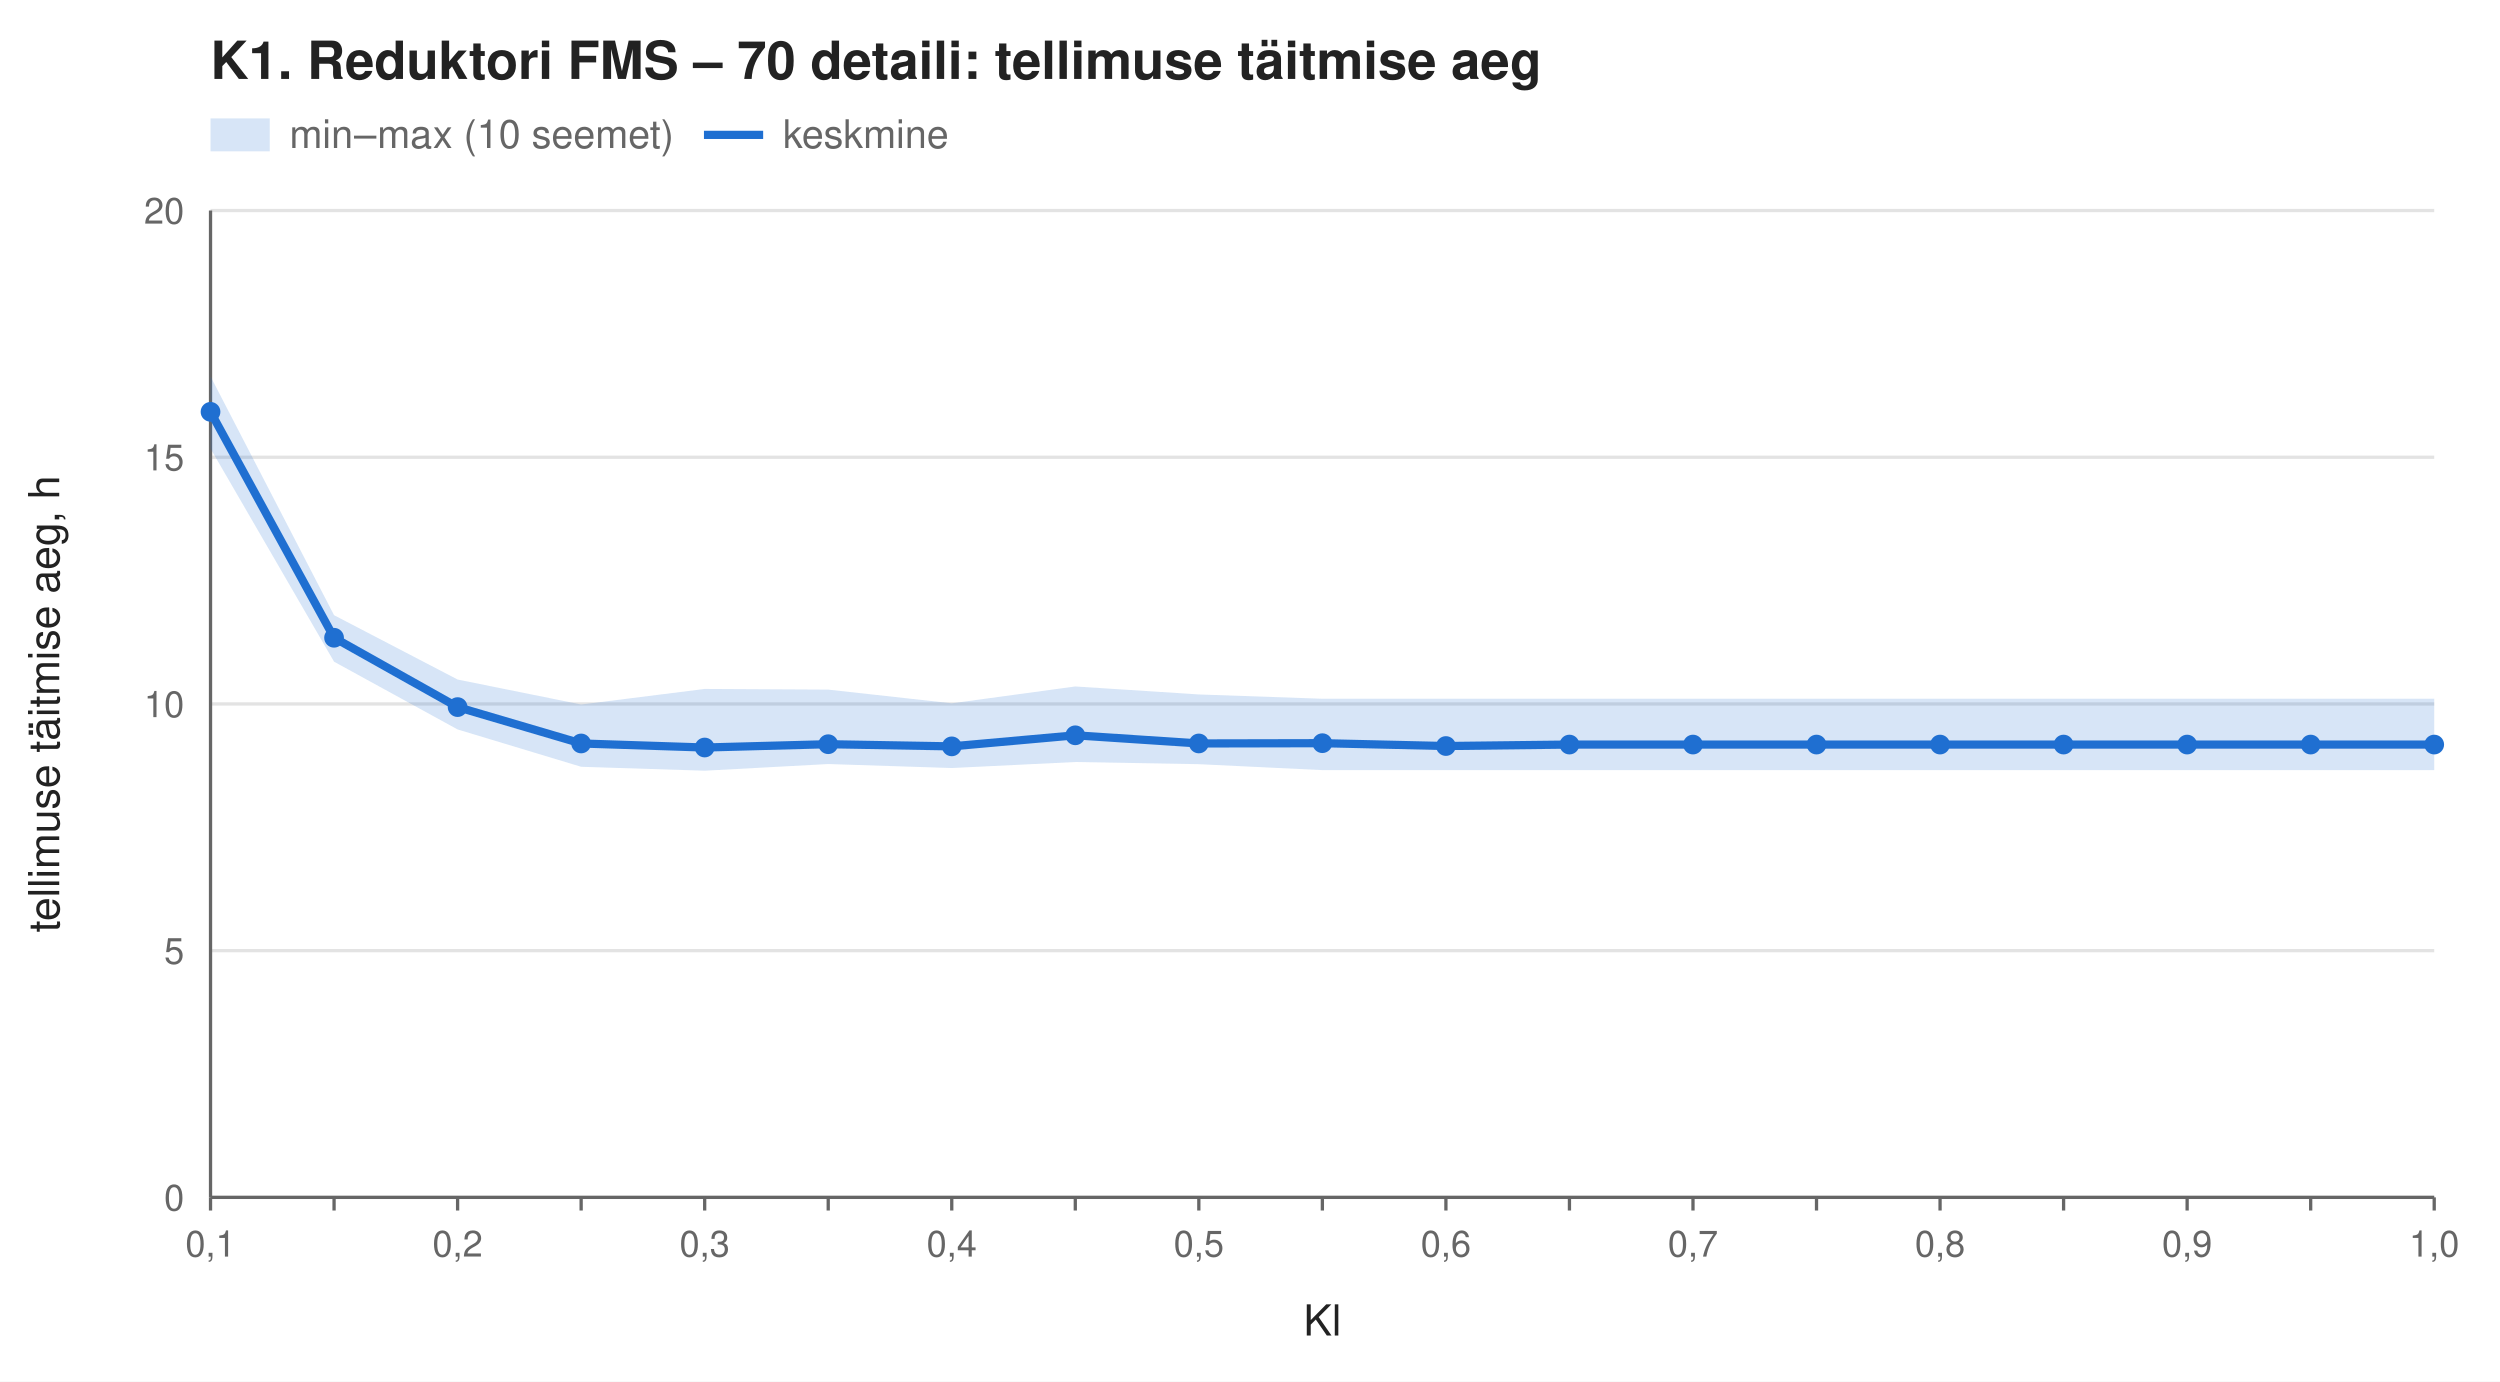
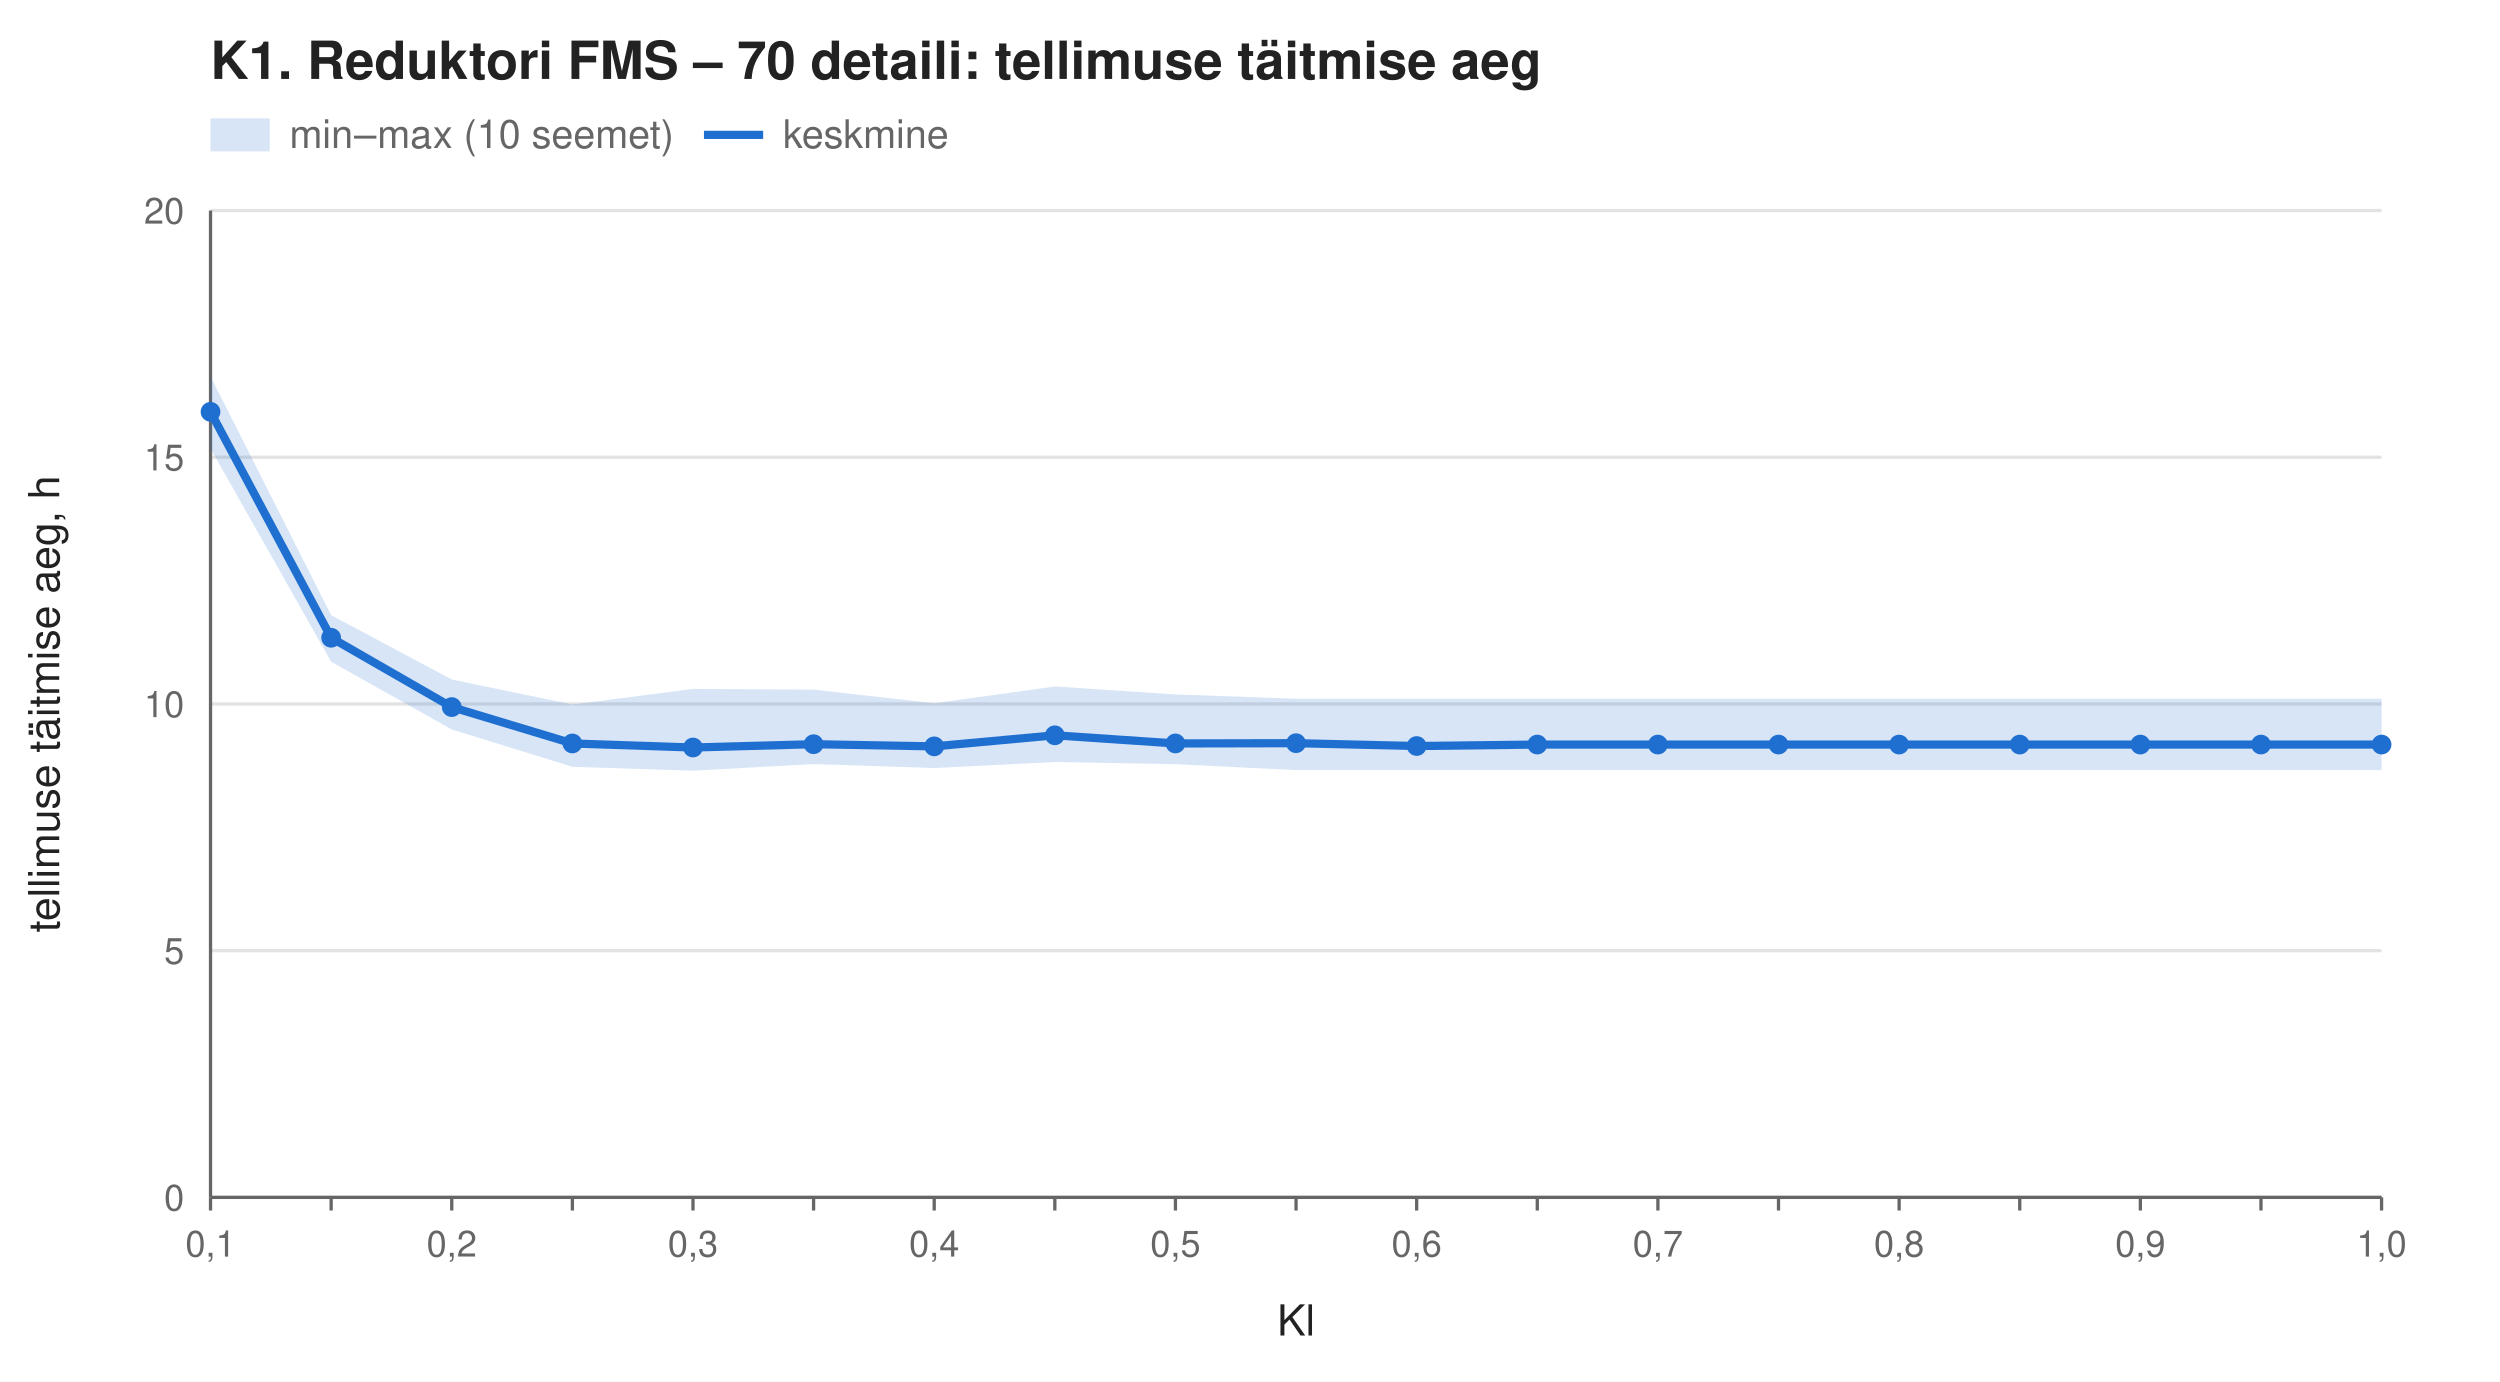
<svg xmlns="http://www.w3.org/2000/svg" viewBox="0 0 760 420" width="760" height="420" font-family="Helvetica, Arial, sans-serif">
  <rect width="760" height="420" fill="#fff" />
  <text x="64" y="24" font-size="16" font-weight="bold" fill="#222">K1. Reduktori FMS – 70 detaili: tellimuse täitmise aeg</text>
  <rect x="64" y="36" width="18" height="10" fill="#1f6fd1" opacity="0.18" />
  <text x="88" y="45" font-size="12" fill="#666">min–max (10 seemet)</text>
  <line x1="214" y1="41" x2="232" y2="41" stroke="#1f6fd1" stroke-width="2.5" />
  <text x="238" y="45" font-size="12" fill="#666">keskmine</text>
-   <line x1="64" y1="364" x2="740" y2="364" stroke="#e3e3e3" />
+   <line x1="64" y1="364" x2="724" y2="364" stroke="#e3e3e3" />
  <text x="56" y="368" font-size="11" text-anchor="end" fill="#666">0</text>
-   <line x1="64" y1="289" x2="740" y2="289" stroke="#e3e3e3" />
+   <line x1="64" y1="289" x2="724" y2="289" stroke="#e3e3e3" />
  <text x="56" y="293" font-size="11" text-anchor="end" fill="#666">5</text>
-   <line x1="64" y1="214" x2="740" y2="214" stroke="#e3e3e3" />
+   <line x1="64" y1="214" x2="724" y2="214" stroke="#e3e3e3" />
  <text x="56" y="218" font-size="11" text-anchor="end" fill="#666">10</text>
-   <line x1="64" y1="139" x2="740" y2="139" stroke="#e3e3e3" />
+   <line x1="64" y1="139" x2="724" y2="139" stroke="#e3e3e3" />
  <text x="56" y="143" font-size="11" text-anchor="end" fill="#666">15</text>
-   <line x1="64" y1="64" x2="740" y2="64" stroke="#e3e3e3" />
+   <line x1="64" y1="64" x2="724" y2="64" stroke="#e3e3e3" />
  <text x="56" y="68" font-size="11" text-anchor="end" fill="#666">20</text>
  <line x1="64" y1="364" x2="64" y2="368" stroke="#666" />
  <text x="64" y="382" font-size="11" text-anchor="middle" fill="#666">0,1</text>
-   <line x1="101.556" y1="364" x2="101.556" y2="368" stroke="#666" />
-   <text x="101.556" y="382" font-size="11" text-anchor="middle" fill="#666" />
-   <line x1="139.111" y1="364" x2="139.111" y2="368" stroke="#666" />
-   <text x="139.111" y="382" font-size="11" text-anchor="middle" fill="#666">0,2</text>
-   <line x1="176.667" y1="364" x2="176.667" y2="368" stroke="#666" />
-   <text x="176.667" y="382" font-size="11" text-anchor="middle" fill="#666" />
-   <line x1="214.222" y1="364" x2="214.222" y2="368" stroke="#666" />
-   <text x="214.222" y="382" font-size="11" text-anchor="middle" fill="#666">0,3</text>
-   <line x1="251.778" y1="364" x2="251.778" y2="368" stroke="#666" />
-   <text x="251.778" y="382" font-size="11" text-anchor="middle" fill="#666" />
-   <line x1="289.333" y1="364" x2="289.333" y2="368" stroke="#666" />
-   <text x="289.333" y="382" font-size="11" text-anchor="middle" fill="#666">0,4</text>
-   <line x1="326.889" y1="364" x2="326.889" y2="368" stroke="#666" />
-   <text x="326.889" y="382" font-size="11" text-anchor="middle" fill="#666" />
-   <line x1="364.444" y1="364" x2="364.444" y2="368" stroke="#666" />
-   <text x="364.444" y="382" font-size="11" text-anchor="middle" fill="#666">0,5</text>
-   <line x1="402" y1="364" x2="402" y2="368" stroke="#666" />
-   <text x="402" y="382" font-size="11" text-anchor="middle" fill="#666" />
-   <line x1="439.556" y1="364" x2="439.556" y2="368" stroke="#666" />
-   <text x="439.556" y="382" font-size="11" text-anchor="middle" fill="#666">0,6</text>
-   <line x1="477.111" y1="364" x2="477.111" y2="368" stroke="#666" />
-   <text x="477.111" y="382" font-size="11" text-anchor="middle" fill="#666" />
-   <line x1="514.667" y1="364" x2="514.667" y2="368" stroke="#666" />
-   <text x="514.667" y="382" font-size="11" text-anchor="middle" fill="#666">0,7</text>
-   <line x1="552.222" y1="364" x2="552.222" y2="368" stroke="#666" />
-   <text x="552.222" y="382" font-size="11" text-anchor="middle" fill="#666" />
-   <line x1="589.778" y1="364" x2="589.778" y2="368" stroke="#666" />
-   <text x="589.778" y="382" font-size="11" text-anchor="middle" fill="#666">0,8</text>
-   <line x1="627.333" y1="364" x2="627.333" y2="368" stroke="#666" />
-   <text x="627.333" y="382" font-size="11" text-anchor="middle" fill="#666" />
-   <line x1="664.889" y1="364" x2="664.889" y2="368" stroke="#666" />
-   <text x="664.889" y="382" font-size="11" text-anchor="middle" fill="#666">0,9</text>
-   <line x1="702.444" y1="364" x2="702.444" y2="368" stroke="#666" />
-   <text x="702.444" y="382" font-size="11" text-anchor="middle" fill="#666" />
-   <line x1="740" y1="364" x2="740" y2="368" stroke="#666" />
-   <text x="740" y="382" font-size="11" text-anchor="middle" fill="#666">1,0</text>
-   <line x1="64" y1="364" x2="740" y2="364" stroke="#666" />
+   <line x1="100.667" y1="364" x2="100.667" y2="368" stroke="#666" />
+   <text x="100.667" y="382" font-size="11" text-anchor="middle" fill="#666" />
+   <line x1="137.333" y1="364" x2="137.333" y2="368" stroke="#666" />
+   <text x="137.333" y="382" font-size="11" text-anchor="middle" fill="#666">0,2</text>
+   <line x1="174" y1="364" x2="174" y2="368" stroke="#666" />
+   <text x="174" y="382" font-size="11" text-anchor="middle" fill="#666" />
+   <line x1="210.667" y1="364" x2="210.667" y2="368" stroke="#666" />
+   <text x="210.667" y="382" font-size="11" text-anchor="middle" fill="#666">0,3</text>
+   <line x1="247.333" y1="364" x2="247.333" y2="368" stroke="#666" />
+   <text x="247.333" y="382" font-size="11" text-anchor="middle" fill="#666" />
+   <line x1="284" y1="364" x2="284" y2="368" stroke="#666" />
+   <text x="284" y="382" font-size="11" text-anchor="middle" fill="#666">0,4</text>
+   <line x1="320.667" y1="364" x2="320.667" y2="368" stroke="#666" />
+   <text x="320.667" y="382" font-size="11" text-anchor="middle" fill="#666" />
+   <line x1="357.333" y1="364" x2="357.333" y2="368" stroke="#666" />
+   <text x="357.333" y="382" font-size="11" text-anchor="middle" fill="#666">0,5</text>
+   <line x1="394" y1="364" x2="394" y2="368" stroke="#666" />
+   <text x="394" y="382" font-size="11" text-anchor="middle" fill="#666" />
+   <line x1="430.667" y1="364" x2="430.667" y2="368" stroke="#666" />
+   <text x="430.667" y="382" font-size="11" text-anchor="middle" fill="#666">0,6</text>
+   <line x1="467.333" y1="364" x2="467.333" y2="368" stroke="#666" />
+   <text x="467.333" y="382" font-size="11" text-anchor="middle" fill="#666" />
+   <line x1="504" y1="364" x2="504" y2="368" stroke="#666" />
+   <text x="504" y="382" font-size="11" text-anchor="middle" fill="#666">0,7</text>
+   <line x1="540.667" y1="364" x2="540.667" y2="368" stroke="#666" />
+   <text x="540.667" y="382" font-size="11" text-anchor="middle" fill="#666" />
+   <line x1="577.333" y1="364" x2="577.333" y2="368" stroke="#666" />
+   <text x="577.333" y="382" font-size="11" text-anchor="middle" fill="#666">0,8</text>
+   <line x1="614" y1="364" x2="614" y2="368" stroke="#666" />
+   <text x="614" y="382" font-size="11" text-anchor="middle" fill="#666" />
+   <line x1="650.667" y1="364" x2="650.667" y2="368" stroke="#666" />
+   <text x="650.667" y="382" font-size="11" text-anchor="middle" fill="#666">0,9</text>
+   <line x1="687.333" y1="364" x2="687.333" y2="368" stroke="#666" />
+   <text x="687.333" y="382" font-size="11" text-anchor="middle" fill="#666" />
+   <line x1="724" y1="364" x2="724" y2="368" stroke="#666" />
+   <text x="724" y="382" font-size="11" text-anchor="middle" fill="#666">1,0</text>
+   <line x1="64" y1="364" x2="724" y2="364" stroke="#666" />
  <line x1="64" y1="64" x2="64" y2="364" stroke="#666" />
-   <text x="402" y="406" font-size="13" text-anchor="middle" fill="#222">Kl</text>
+   <text x="394" y="406" font-size="13" text-anchor="middle" fill="#222">Kl</text>
  <text transform="translate(18 214) rotate(-90)" font-size="13" text-anchor="middle" fill="#222">tellimuse täitmise aeg, h</text>
-   <polygon fill="#1f6fd1" opacity="0.18" points="64,114.425 101.556,187.021 139.111,206.575 176.667,214.167 214.222,209.438 251.778,209.642 289.333,213.804 326.889,208.683 364.444,211.113 402,212.421 439.556,212.421 477.111,212.421 514.667,212.421 552.222,212.421 589.778,212.421 627.333,212.421 664.889,212.421 702.444,212.421 740,212.421 740,234.113 702.444,234.113 664.889,234.113 627.333,234.113 589.778,234.113 552.222,234.113 514.667,234.113 477.111,234.113 439.556,234.113 402,234.113 364.444,232.312 326.889,231.65 289.333,233.479 251.778,232.267 214.222,234.296 176.667,233.1 139.111,221.754 101.556,201.158 64,136.367" />
-   <polyline fill="none" stroke="#1f6fd1" stroke-width="2.5" points="64,125.2 101.556,193.878 139.111,214.958 176.667,226.014 214.222,227.245 251.778,226.239 289.333,226.897 326.889,223.53 364.444,226.01 402,225.928 439.556,226.794 477.111,226.347 514.667,226.347 552.222,226.347 589.778,226.347 627.333,226.347 664.889,226.347 702.444,226.347 740,226.347" />
+   <polygon fill="#1f6fd1" opacity="0.18" points="64,114.425 100.667,187.021 137.333,206.575 174,214.167 210.667,209.438 247.333,209.642 284,213.804 320.667,208.683 357.333,211.113 394,212.421 430.667,212.421 467.333,212.421 504,212.421 540.667,212.421 577.333,212.421 614,212.421 650.667,212.421 687.333,212.421 724,212.421 724,234.113 687.333,234.113 650.667,234.113 614,234.113 577.333,234.113 540.667,234.113 504,234.113 467.333,234.113 430.667,234.113 394,234.113 357.333,232.312 320.667,231.65 284,233.479 247.333,232.267 210.667,234.296 174,233.1 137.333,221.754 100.667,201.158 64,136.367" />
+   <polyline fill="none" stroke="#1f6fd1" stroke-width="2.5" points="64,125.2 100.667,193.878 137.333,214.958 174,226.014 210.667,227.245 247.333,226.239 284,226.897 320.667,223.53 357.333,226.01 394,225.928 430.667,226.794 467.333,226.347 504,226.347 540.667,226.347 577.333,226.347 614,226.347 650.667,226.347 687.333,226.347 724,226.347" />
  <circle cx="64" cy="125.2" r="3" fill="#1f6fd1" />
-   <circle cx="101.556" cy="193.878" r="3" fill="#1f6fd1" />
-   <circle cx="139.111" cy="214.958" r="3" fill="#1f6fd1" />
-   <circle cx="176.667" cy="226.014" r="3" fill="#1f6fd1" />
-   <circle cx="214.222" cy="227.245" r="3" fill="#1f6fd1" />
-   <circle cx="251.778" cy="226.239" r="3" fill="#1f6fd1" />
-   <circle cx="289.333" cy="226.897" r="3" fill="#1f6fd1" />
-   <circle cx="326.889" cy="223.53" r="3" fill="#1f6fd1" />
-   <circle cx="364.444" cy="226.01" r="3" fill="#1f6fd1" />
-   <circle cx="402" cy="225.928" r="3" fill="#1f6fd1" />
-   <circle cx="439.556" cy="226.794" r="3" fill="#1f6fd1" />
-   <circle cx="477.111" cy="226.347" r="3" fill="#1f6fd1" />
-   <circle cx="514.667" cy="226.347" r="3" fill="#1f6fd1" />
-   <circle cx="552.222" cy="226.347" r="3" fill="#1f6fd1" />
-   <circle cx="589.778" cy="226.347" r="3" fill="#1f6fd1" />
-   <circle cx="627.333" cy="226.347" r="3" fill="#1f6fd1" />
-   <circle cx="664.889" cy="226.347" r="3" fill="#1f6fd1" />
-   <circle cx="702.444" cy="226.347" r="3" fill="#1f6fd1" />
-   <circle cx="740" cy="226.347" r="3" fill="#1f6fd1" />
+   <circle cx="100.667" cy="193.878" r="3" fill="#1f6fd1" />
+   <circle cx="137.333" cy="214.958" r="3" fill="#1f6fd1" />
+   <circle cx="174" cy="226.014" r="3" fill="#1f6fd1" />
+   <circle cx="210.667" cy="227.245" r="3" fill="#1f6fd1" />
+   <circle cx="247.333" cy="226.239" r="3" fill="#1f6fd1" />
+   <circle cx="284" cy="226.897" r="3" fill="#1f6fd1" />
+   <circle cx="320.667" cy="223.53" r="3" fill="#1f6fd1" />
+   <circle cx="357.333" cy="226.01" r="3" fill="#1f6fd1" />
+   <circle cx="394" cy="225.928" r="3" fill="#1f6fd1" />
+   <circle cx="430.667" cy="226.794" r="3" fill="#1f6fd1" />
+   <circle cx="467.333" cy="226.347" r="3" fill="#1f6fd1" />
+   <circle cx="504" cy="226.347" r="3" fill="#1f6fd1" />
+   <circle cx="540.667" cy="226.347" r="3" fill="#1f6fd1" />
+   <circle cx="577.333" cy="226.347" r="3" fill="#1f6fd1" />
+   <circle cx="614" cy="226.347" r="3" fill="#1f6fd1" />
+   <circle cx="650.667" cy="226.347" r="3" fill="#1f6fd1" />
+   <circle cx="687.333" cy="226.347" r="3" fill="#1f6fd1" />
+   <circle cx="724" cy="226.347" r="3" fill="#1f6fd1" />
</svg>
